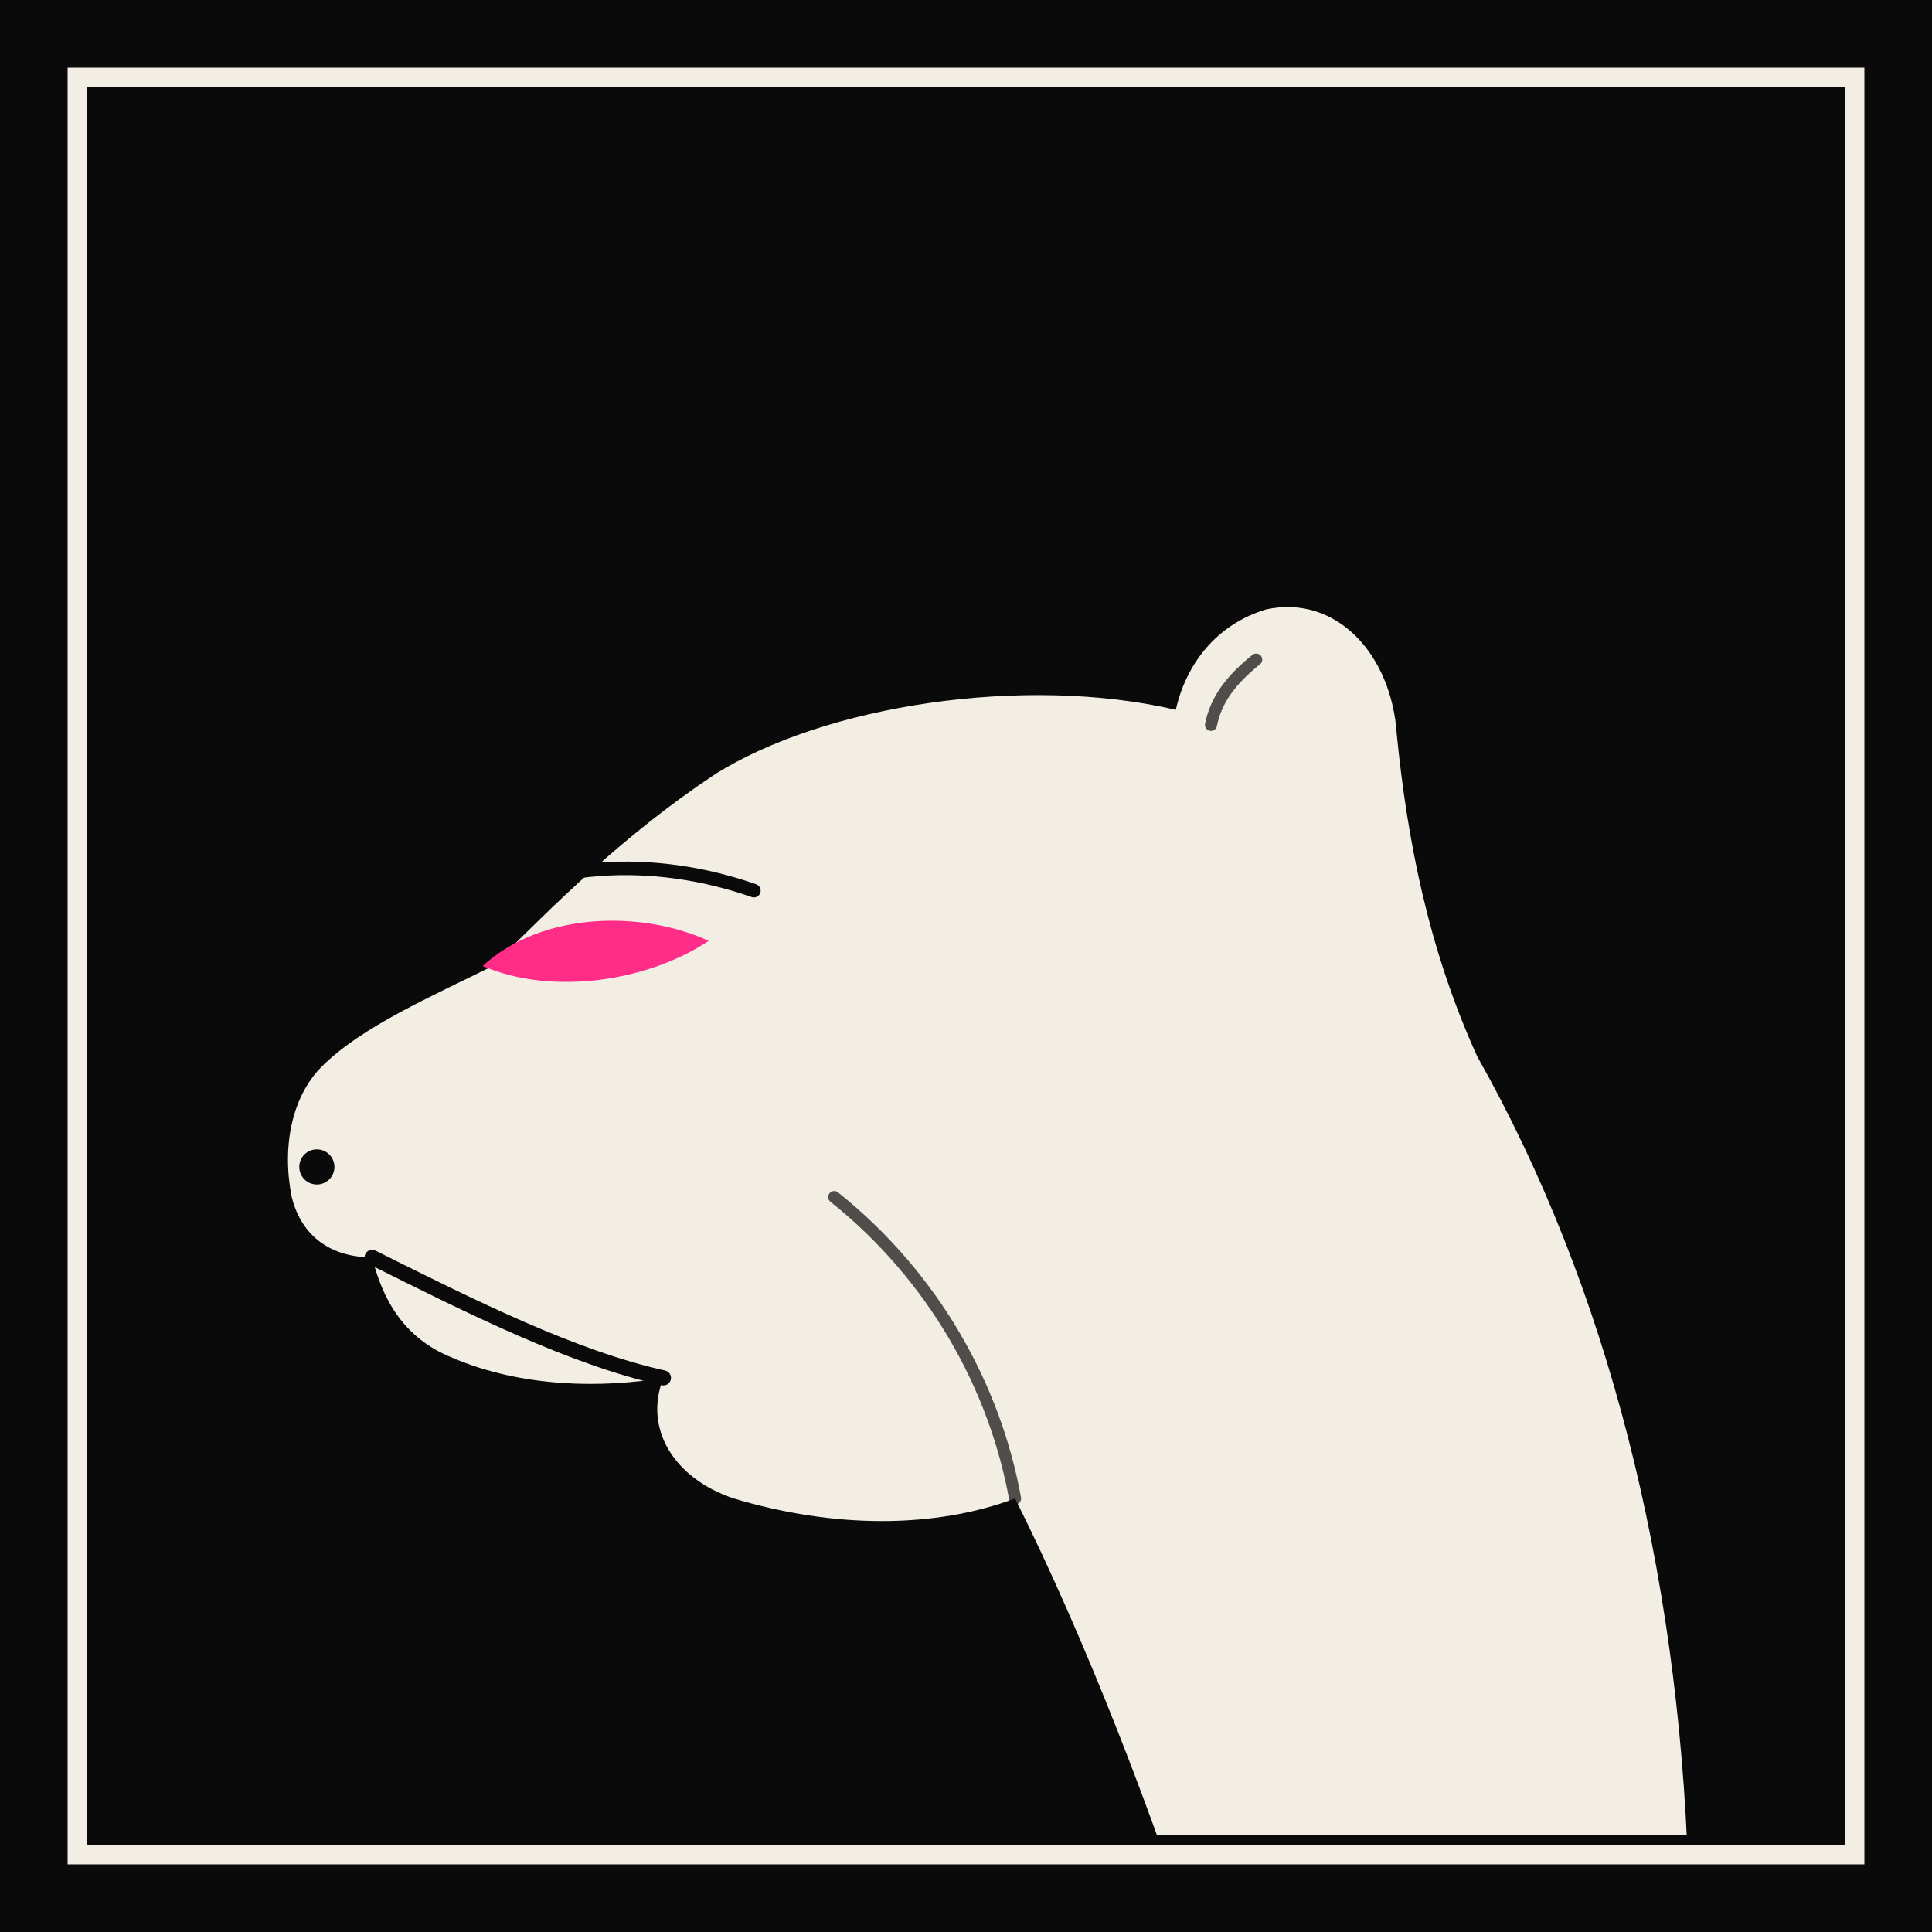
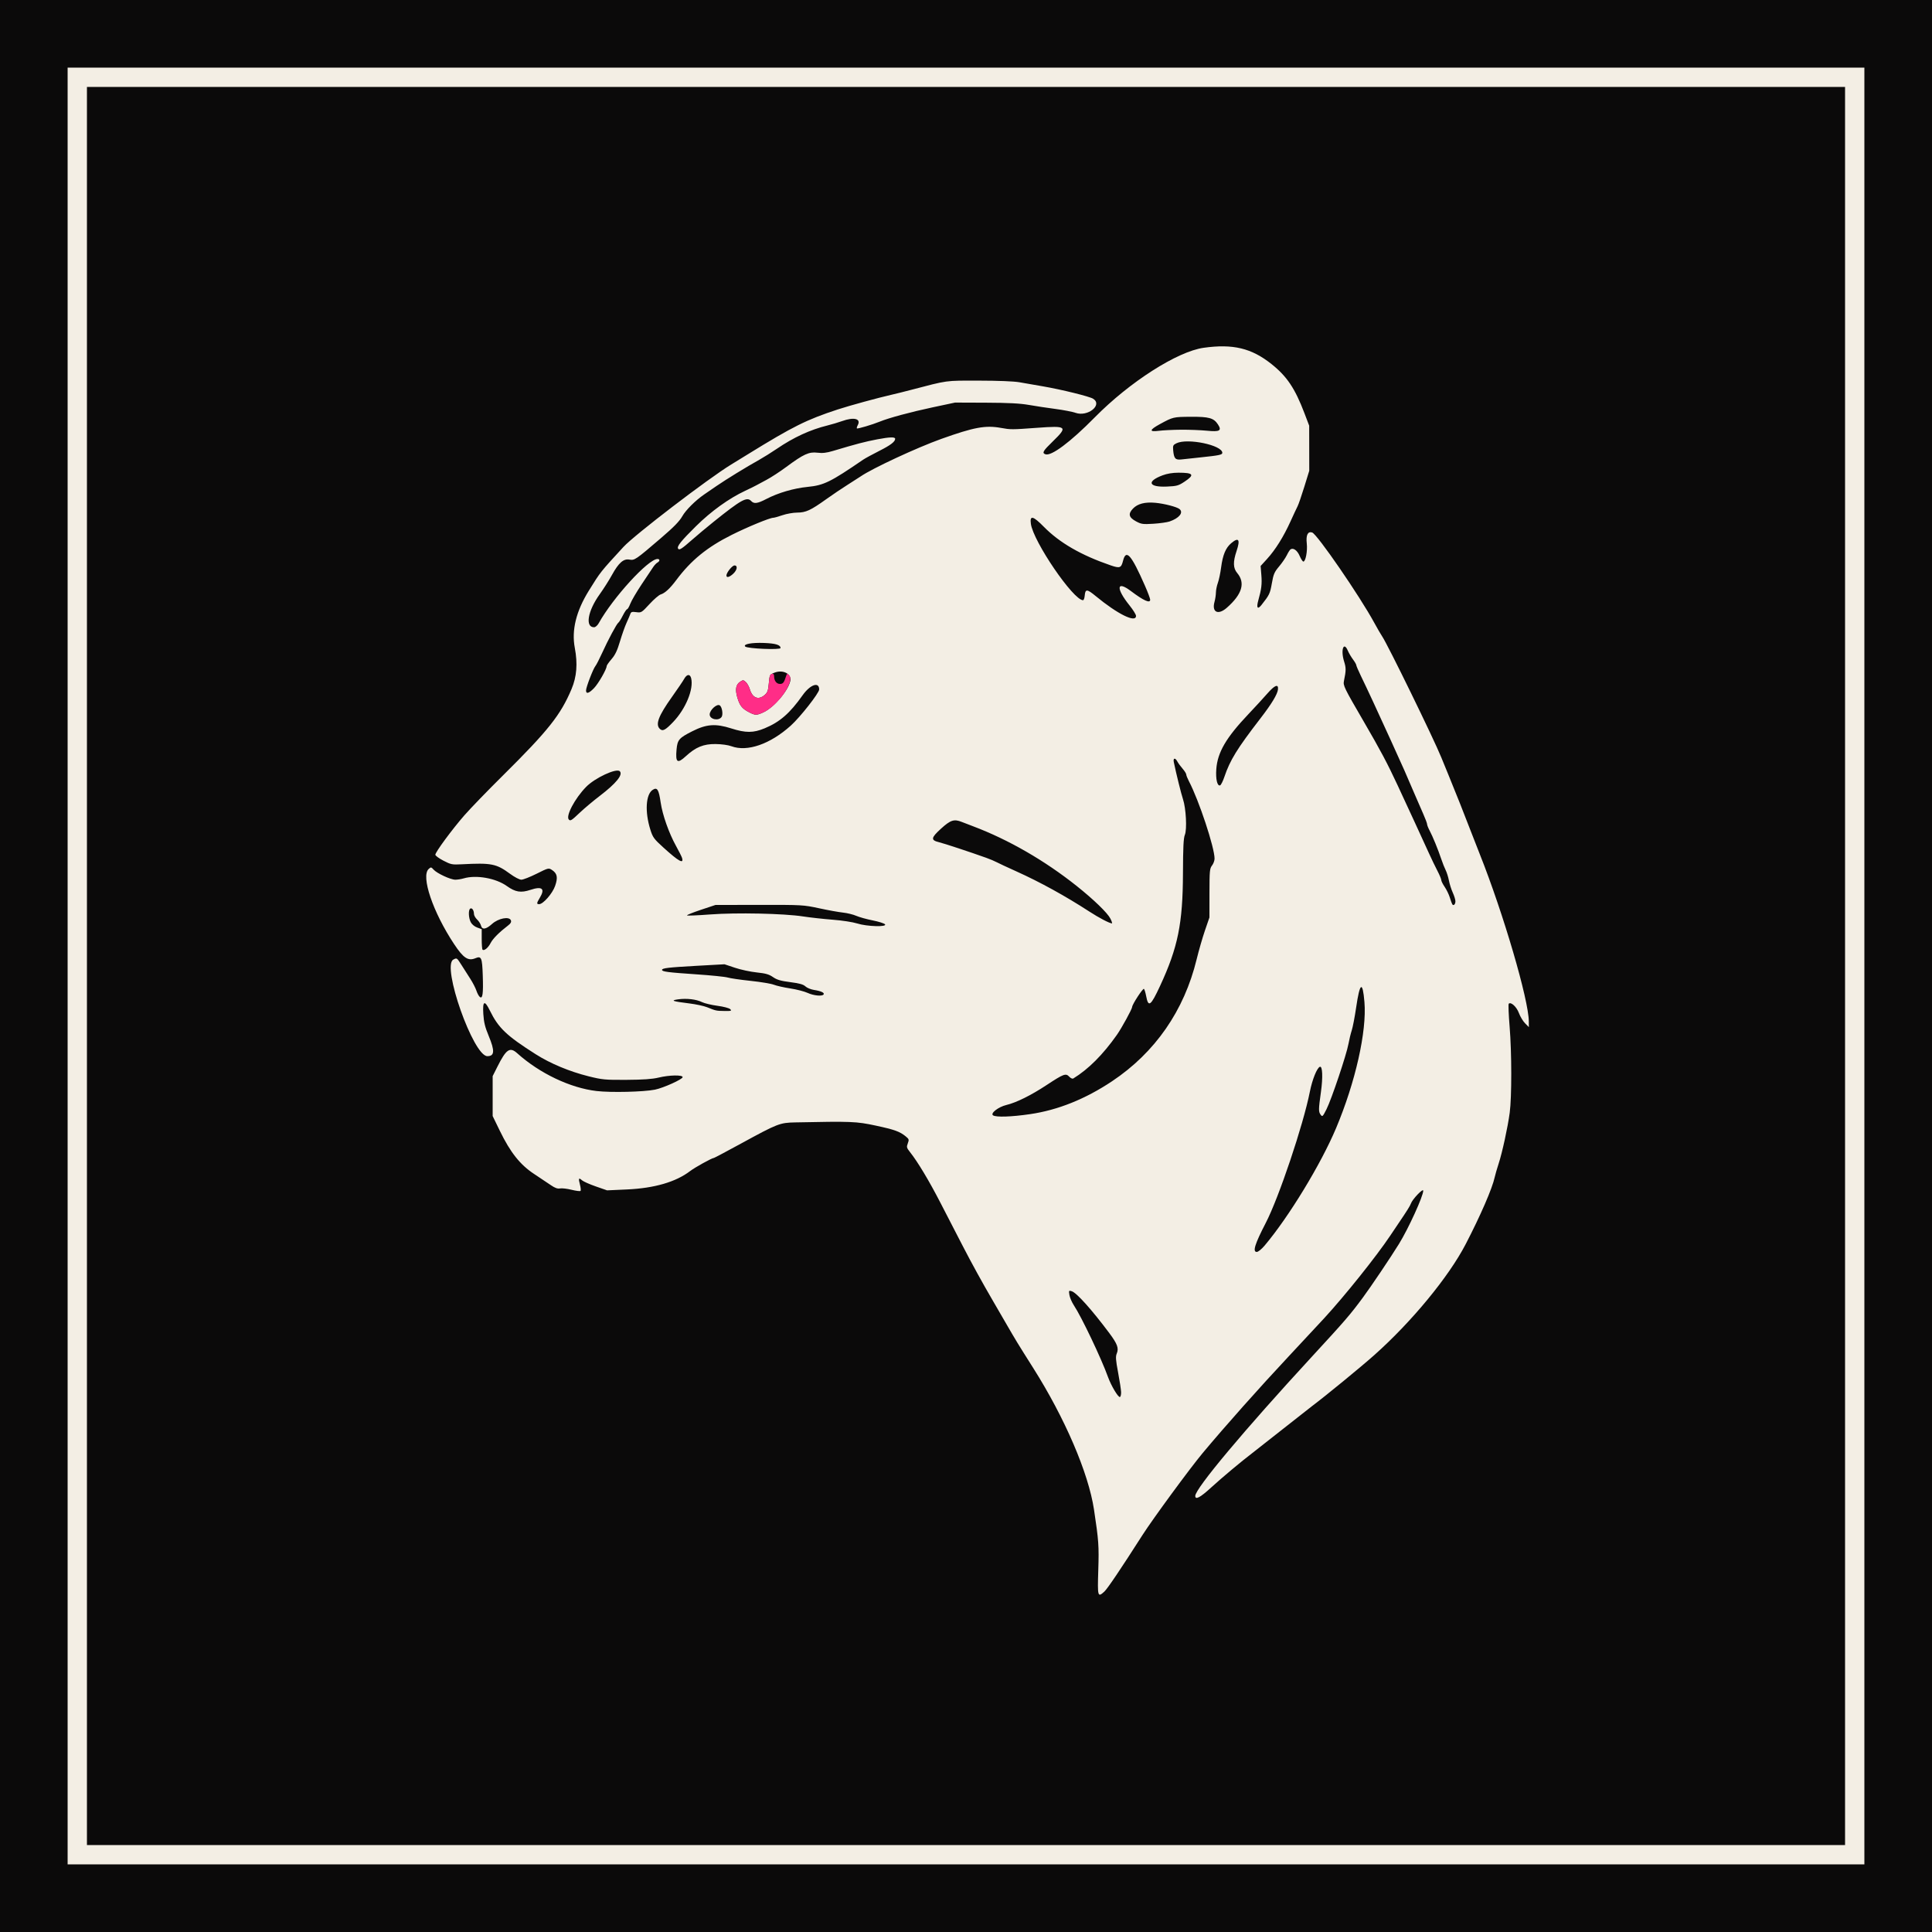
- <svg xmlns="http://www.w3.org/2000/svg" viewBox="0 0 400 400">
+ <svg xmlns="http://www.w3.org/2000/svg" viewBox="0 0 1200 1200">
  <defs>
    <linearGradient id="brass" x1="0" y1="0" x2="0" y2="1">
      <stop offset="0" stop-color="#EBD39A" />
      <stop offset=".45" stop-color="#C39A4E" />
      <stop offset=".55" stop-color="#A9823A" />
      <stop offset="1" stop-color="#E2C27E" />
    </linearGradient>
    <linearGradient id="steel" x1="0" y1="0" x2="0" y2="1">
      <stop offset="0" stop-color="#FFFFFF" />
      <stop offset=".48" stop-color="#C9CCD1" />
      <stop offset=".52" stop-color="#9EA3AA" />
      <stop offset="1" stop-color="#E9EBEE" />
    </linearGradient>
-     <clipPath id="c">
-       <rect x="20" y="20" width="360" height="360" />
-     </clipPath>
  </defs>
-   <rect width="400" height="400" fill="#0B0A0A" />
-   <rect x="16" y="16" width="368" height="368" fill="none" stroke="#F3EEE4" stroke-width="4" />
-   <g clip-path="url(#c)">
-     <g transform="translate(-2,44) scale(1.04)">
-       <path d="M338 330 C336 270,322 214,296 168 C286 146,282 124,280 104 C279 88,268 76,254 79 C244 82,238 90,236 99 C206 92,166 98,144 112 C126 124,112 138,100 150 C88 156,74 162,66 170 C60 176,58 186,60 196 C62 204,68 208,76 208 C78 216,82 224,92 228 C106 234,122 234,134 232 C130 242,136 252,148 256 C168 262,188 262,204 256 C218 284,232 320,242 352 Z" fill="#F3EEE4" />
-       <path d="M98 150 C110 139,130 139,143 145 C131 153,112 156,98 150 Z" fill="#FF2D87" />
-       <path d="M76 208 C96 218,116 228,134 232" fill="none" stroke="#0B0A0A" stroke-width="3" stroke-linecap="round" />
-       <path d="M168 196 C188 212,200 234,204 256" fill="none" stroke="#0B0A0A" stroke-width="2.4" stroke-linecap="round" opacity=".7" />
-       <path d="M252 89 C247 93,244 97,243 102" fill="none" stroke="#0B0A0A" stroke-width="2.4" stroke-linecap="round" opacity=".7" />
-       <path d="M92 140 C110 129,132 128,152 135" fill="none" stroke="#0B0A0A" stroke-width="2.7" stroke-linecap="round" />
-       <circle cx="65" cy="190" r="3.5" fill="#0B0A0A" />
-     </g>
+   <rect width="1200" height="1200" fill="#0B0A0A" />
+   <rect x="48.0" y="48.0" width="1104.0" height="1104.0" fill="none" stroke="#F3EEE4" stroke-width="12.0" />
+   <g transform="translate(132.0,120.0) scale(0.8)">
+     <path d="M687.70 1069.07C688.31 1050.24 688.01 1046.11 684.37 1022.00C680.07 993.56 661.78 950.98 637.12 912.00C625.00 892.85 623.97 891.16 615.49 876.50C612.31 871.00 608.13 863.80 606.21 860.50C597.72 845.95 589.71 831.39 582.27 817.00C577.87 808.48 570.17 793.56 565.16 783.85C556.31 766.68 547.54 752.07 541.56 744.53C538.89 741.15 538.73 740.55 539.81 737.70C540.90 734.81 540.78 734.39 538.24 732.32C533.56 728.49 529.58 727.06 514.80 723.89C499.75 720.68 496.05 720.53 452.50 721.43C440.39 721.68 438.91 722.25 410.20 737.92C399.04 744.01 389.64 749.00 389.32 749.00C387.85 749.00 374.62 756.30 370.78 759.24C359.73 767.67 343.16 772.50 321.92 773.48L306.34 774.19L297.52 771.12C292.68 769.43 287.87 767.29 286.85 766.36C284.30 764.06 283.96 764.80 285.27 769.73C285.89 772.04 286.09 774.24 285.72 774.62C285.34 774.99 282.21 774.60 278.74 773.74C275.28 772.89 271.25 772.42 269.79 772.70C267.89 773.06 265.87 772.35 262.81 770.24C260.44 768.61 254.55 764.67 249.72 761.49C238.82 754.32 231.25 744.79 223.09 728.00L217.50 716.50L217.50 701.00L217.50 685.50L221.28 677.98C228.02 664.56 230.88 662.64 236.53 667.71C253.93 683.35 277.75 694.69 298.19 697.07C309.31 698.37 334.78 697.77 343.50 696.00C350.09 694.67 365.00 687.94 365.00 686.29C365.00 684.43 354.70 684.62 346.31 686.64C341.42 687.82 334.42 688.31 321.50 688.39C304.83 688.49 302.65 688.29 292.00 685.64C277.23 681.96 262.35 675.76 251.00 668.55C228.16 654.05 221.98 648.15 215.25 634.45C211.21 626.20 209.60 627.11 210.25 637.25C210.65 643.65 211.58 647.45 214.39 654.19C219.27 665.93 219.01 670.00 213.38 670.00C202.49 670.00 177.77 599.94 186.93 595.04C189.72 593.54 189.66 593.51 193.32 599.25C195.16 602.14 198.25 606.98 200.18 610.00C202.11 613.02 204.23 617.15 204.89 619.17C205.56 621.19 206.74 623.37 207.51 624.01C209.71 625.83 210.30 621.62 209.82 607.46C209.36 593.47 208.75 592.03 204.13 593.95C198.45 596.30 194.79 593.88 187.59 583.03C171.08 558.14 161.64 530.25 167.84 524.65C169.56 523.09 169.80 523.12 171.59 525.13C174.19 528.06 184.81 533.00 188.51 533.00C190.16 533.00 193.09 532.54 195.01 531.97C204.74 529.10 219.96 531.80 228.50 537.91C235.14 542.65 239.41 543.35 246.79 540.90C256.02 537.83 258.44 539.95 254.00 547.23C251.60 551.17 251.52 552.00 253.56 552.00C256.70 552.00 263.94 543.73 266.00 537.80C268.28 531.23 267.66 528.13 263.50 525.41C260.98 523.76 260.71 523.82 251.63 528.36C246.52 530.91 241.19 533.00 239.78 533.00C238.31 533.00 234.55 531.03 230.94 528.38C220.32 520.56 216.50 519.81 193.50 521.03C186.02 521.42 185.09 521.24 179.25 518.21C175.81 516.43 173.00 514.36 173.00 513.60C173.00 511.59 186.02 493.92 195.56 483.00C200.12 477.77 213.61 463.82 225.55 452.00C260.60 417.27 270.29 405.06 278.74 385.00C282.80 375.36 283.59 365.28 281.27 352.98C278.67 339.23 282.30 324.50 292.23 308.50C301.35 293.81 300.91 294.37 319.04 274.64C327.60 265.33 384.72 221.63 402.67 210.66C405.51 208.92 411.36 205.33 415.67 202.67C450.74 181.05 461.18 175.84 485.50 167.88C494.50 164.93 516.65 158.87 527.00 156.52C530.02 155.84 536.77 154.16 542.00 152.79C571.51 145.07 568.40 145.50 595.00 145.52C609.93 145.54 622.23 146.03 626.50 146.79C630.35 147.47 638.47 148.88 644.54 149.92C659.30 152.46 680.96 157.81 683.75 159.60C691.28 164.44 679.47 173.84 670.04 170.52C667.67 169.68 660.69 168.33 654.53 167.52C648.37 166.72 639.09 165.31 633.91 164.40C627.04 163.19 618.03 162.72 600.50 162.65L576.50 162.56L559.00 166.28C541.95 169.91 525.07 174.47 518.00 177.37C512.39 179.67 500.78 183.11 500.29 182.62C500.04 182.37 500.36 181.20 500.99 180.02C503.64 175.06 498.01 173.62 488.84 176.92C485.90 177.97 480.80 179.50 477.50 180.31C464.03 183.63 451.23 189.52 438.13 198.44C433.93 201.29 427.80 205.13 424.50 206.97C414.45 212.57 398.91 222.11 391.13 227.44C387.08 230.23 382.81 233.16 381.63 233.96C375.00 238.51 367.43 246.04 364.77 250.75C362.52 254.73 358.19 259.18 348.11 267.82C328.47 284.66 327.66 285.21 323.68 284.47C319.11 283.61 315.30 286.97 310.11 296.42C307.88 300.47 303.58 307.25 300.54 311.48C291.28 324.40 289.15 337.00 296.25 337.00C297.27 337.00 298.85 335.63 299.80 333.94C310.91 313.97 338.32 284.00 345.48 284.00C347.46 284.00 347.43 285.66 345.44 286.77C344.59 287.25 343.13 288.78 342.19 290.18C341.26 291.57 337.24 297.59 333.25 303.56C329.27 309.53 325.27 316.34 324.37 318.71C323.47 321.07 322.35 323.00 321.88 323.00C321.41 323.00 319.91 325.22 318.54 327.93C317.16 330.64 315.62 333.12 315.11 333.43C313.83 334.22 307.16 346.67 302.47 357.00C300.35 361.68 298.01 366.23 297.27 367.12C295.50 369.25 290.00 383.59 290.00 386.06C290.00 389.03 292.22 388.38 296.21 384.25C299.59 380.75 306.00 369.58 306.00 367.19C306.00 366.60 307.70 364.15 309.78 361.75C312.64 358.45 314.25 355.06 316.36 347.94C317.90 342.75 320.20 336.25 321.47 333.50C322.74 330.75 324.06 327.65 324.41 326.62C324.93 325.07 325.73 324.83 329.02 325.28C332.90 325.80 333.19 325.62 339.26 319.02C342.69 315.29 346.62 311.91 348.00 311.51C351.20 310.57 355.22 306.85 360.06 300.36C371.51 285.02 384.03 274.81 403.07 265.29C415.38 259.13 432.69 252.00 435.32 252.00C436.07 252.00 439.30 251.10 442.50 250.00C445.70 248.90 450.83 247.99 453.91 247.98C460.67 247.95 464.36 246.25 476.50 237.56C481.45 234.02 488.88 229.02 493.00 226.44C497.12 223.86 501.70 220.92 503.17 219.91C512.18 213.67 546.98 197.49 566.00 190.70C591.19 181.70 600.08 180.06 612.00 182.20C619.82 183.60 620.31 183.60 640.41 182.13C663.40 180.44 664.25 181.18 652.50 192.60C644.76 200.12 643.87 201.63 646.60 202.68C651.12 204.41 665.95 193.34 685.02 174.00C712.13 146.50 749.08 122.89 769.50 120.02C792.25 116.83 806.71 120.30 822.24 132.70C834.18 142.22 840.45 151.58 847.75 170.77L851.45 180.50L851.48 198.00L851.50 215.50L847.64 228.00C845.51 234.88 843.19 241.62 842.47 243.00C841.76 244.38 839.23 249.78 836.86 255.00C831.48 266.84 825.20 276.87 818.73 283.97L813.74 289.44L814.31 296.47C814.88 303.49 814.41 307.33 811.92 316.22C810.33 321.92 811.39 323.48 814.34 319.78C820.55 311.95 821.06 310.90 822.45 302.97C823.70 295.81 824.41 294.15 828.07 289.80C830.38 287.06 833.10 283.09 834.13 280.98C835.15 278.86 836.44 276.84 837.00 276.50C839.19 275.15 842.22 277.34 844.04 281.59C845.08 284.02 846.38 286.00 846.93 286.00C848.68 286.00 850.23 277.77 849.58 271.99C848.84 265.44 850.35 262.34 853.76 263.42C857.59 264.64 890.65 312.69 901.97 333.50C904.37 337.90 907.12 342.65 908.10 344.07C912.25 350.06 948.16 423.58 953.99 438.00C954.99 440.48 957.48 446.55 959.52 451.50C964.92 464.60 972.21 482.98 977.97 498.00C979.55 502.12 982.28 509.10 984.03 513.50C1002.25 559.31 1021.82 626.12 1021.96 642.98L1022.00 647.46L1019.05 644.48C1017.44 642.84 1015.29 639.26 1014.28 636.53C1012.51 631.69 1008.06 627.61 1006.38 629.28C1005.98 629.68 1006.30 637.77 1007.08 647.26C1008.73 667.25 1008.76 701.75 1007.14 713.89C1005.63 725.19 1001.34 744.92 998.52 753.50C997.26 757.35 995.89 762.08 995.48 764.00C993.65 772.58 984.48 793.73 972.93 816.00C959.78 841.34 931.03 876.24 902.01 902.07C891.67 911.28 864.18 933.81 853.88 941.53C852.43 942.62 842.14 950.70 831.01 959.50C819.87 968.30 809.28 976.62 807.48 978.00C798.88 984.54 783.63 997.30 775.50 1004.75C766.83 1012.70 763.00 1014.75 763.00 1011.43C763.00 1005.71 801.11 960.21 853.50 903.37C879.29 875.40 883.25 870.80 893.00 857.61C899.67 848.58 914.62 826.36 921.15 815.79C928.56 803.78 940.00 778.69 940.00 774.45C940.00 772.27 931.57 781.07 930.40 784.48C929.79 786.24 927.36 790.13 921.00 799.50C919.88 801.15 916.85 805.65 914.28 809.50C903.61 825.45 879.12 856.06 863.17 873.39C858.40 878.56 845.93 891.96 835.46 903.15C812.41 927.79 786.59 956.81 768.87 978.00C758.99 989.82 730.07 1029.21 722.00 1041.83C705.16 1068.18 694.80 1083.54 692.37 1085.75C687.24 1090.40 687.05 1089.70 687.70 1069.07ZM705.42 930.91C705.37 929.03 704.33 922.16 703.09 915.63C701.26 905.91 701.07 903.24 702.04 900.90C703.76 896.75 702.55 893.45 696.25 885.00C682.68 866.84 670.88 853.68 667.10 852.51C664.81 851.80 664.73 851.93 665.30 855.45C665.63 857.47 667.19 861.08 668.77 863.47C674.69 872.40 690.11 904.78 695.21 919.00C697.66 925.80 703.15 935.05 704.50 934.63C705.05 934.45 705.46 932.78 705.42 930.91ZM816.89 817.01C835.67 794.74 860.50 753.95 872.28 726.00C887.35 690.24 896.26 650.68 894.35 628.00C892.93 611.16 890.77 612.61 887.89 632.33C886.83 639.57 885.30 647.52 884.49 650.00C883.68 652.48 882.53 657.20 881.94 660.50C880.47 668.71 868.76 703.56 864.90 711.19C861.99 716.95 861.67 717.27 860.38 715.51C858.63 713.12 858.65 711.58 860.57 697.78C862.16 686.46 861.80 677.57 859.79 678.24C857.53 678.99 853.83 688.16 851.96 697.64C846.84 723.51 827.93 779.79 817.72 799.50C809.28 815.80 807.36 822.00 810.73 822.00C811.85 822.00 814.49 819.86 816.89 817.01ZM634.80 715.01C656.32 711.87 677.64 703.31 698.34 689.51C731.81 667.20 754.39 634.65 764.08 594.76C765.72 588.02 768.62 577.95 770.53 572.40L774.00 562.30L774.02 543.40C774.04 526.18 774.22 524.28 776.00 522.00C777.08 520.62 777.97 518.22 777.98 516.67C778.04 508.18 765.83 471.26 758.08 456.54C756.94 454.36 756.00 452.01 756.00 451.32C756.00 450.63 754.72 448.59 753.15 446.78C751.58 444.98 749.76 442.49 749.11 441.25C747.44 438.07 745.65 438.39 746.35 441.75C748.29 451.08 752.05 466.24 753.47 470.50C755.83 477.56 756.68 493.95 754.91 498.20C753.87 500.70 753.52 507.96 753.45 528.00C753.32 567.03 749.53 585.64 735.66 615.50C728.40 631.13 726.57 632.45 724.87 623.34C724.38 620.72 723.61 618.21 723.16 617.76C722.41 617.01 714.00 629.88 714.00 631.80C714.00 633.31 705.86 648.19 702.16 653.45C691.28 668.89 680.05 680.12 668.31 687.32C667.63 687.73 666.26 687.13 665.15 685.93C662.50 683.08 660.86 683.69 647.50 692.49C635.43 700.44 624.06 706.07 616.29 707.93C610.10 709.42 603.70 714.40 606.00 715.96C608.34 717.53 620.22 717.15 634.80 715.01ZM401.94 633.51C401.09 632.66 396.78 631.53 391.97 630.89C387.31 630.27 381.93 628.97 380.00 628.02C375.63 625.84 368.03 624.96 361.50 625.88C355.24 626.76 357.12 627.45 370.00 629.03C375.23 629.67 381.52 631.02 384.00 632.02C390.82 634.78 391.07 634.84 397.46 634.92C402.75 634.99 403.26 634.83 401.94 633.51ZM474.47 622.05C475.27 620.75 472.38 619.41 467.01 618.59C464.54 618.21 461.53 616.97 460.32 615.83C458.67 614.28 455.69 613.45 448.59 612.54C441.13 611.58 438.22 610.73 435.16 608.61C432.06 606.46 429.46 605.72 422.54 605.00C417.74 604.51 410.15 602.88 405.66 601.38L397.50 598.66L376.00 599.85C353.85 601.08 349.00 601.65 349.00 603.04C349.00 604.38 353.60 604.97 375.50 606.46C387.05 607.24 398.07 608.36 400.00 608.95C401.93 609.54 409.93 610.71 417.79 611.54C425.65 612.37 433.76 613.72 435.81 614.54C437.87 615.36 443.59 616.66 448.52 617.41C453.46 618.17 459.52 619.73 462.00 620.87C466.70 623.05 473.46 623.69 474.47 622.05ZM215.91 582.17C217.67 578.73 222.58 573.81 229.62 568.42C231.55 566.94 232.14 565.81 231.65 564.54C230.41 561.30 221.92 562.93 217.03 567.35C212.29 571.63 209.31 572.06 208.43 568.59C208.10 567.27 206.74 565.17 205.42 563.92C204.09 562.67 202.99 560.72 202.98 559.58C202.96 556.75 201.47 554.59 200.11 555.43C198.52 556.42 198.74 562.60 200.49 565.98C201.37 567.69 203.41 569.38 205.49 570.13L209.00 571.40L209.00 579.03C209.00 583.23 209.28 586.95 209.63 587.30C210.83 588.50 214.00 585.92 215.91 582.17ZM522.11 567.63C521.49 566.88 517.17 565.51 512.51 564.59C507.85 563.66 502.12 562.07 499.77 561.04C497.42 560.01 492.80 558.88 489.50 558.53C486.20 558.18 477.88 556.68 471.00 555.19C458.77 552.56 457.76 552.50 424.50 552.55L390.50 552.61L379.16 556.38C372.93 558.46 368.08 560.41 368.39 560.72C368.70 561.04 376.68 560.71 386.12 559.99C406.64 558.43 443.59 559.21 458.50 561.52C464.00 562.36 474.35 563.51 481.50 564.06C488.81 564.62 497.13 565.90 500.50 566.97C507.96 569.36 523.95 569.85 522.11 567.63ZM697.11 563.21C694.82 558.73 684.22 548.47 671.00 537.93C646.13 518.12 617.98 501.89 590.50 491.52C587.20 490.27 583.23 488.75 581.68 488.13C575.75 485.75 572.95 486.67 565.58 493.39C557.71 500.57 557.48 502.31 564.20 503.94C568.16 504.90 588.29 511.55 600.77 516.02C603.67 517.06 607.27 518.58 608.77 519.39C610.27 520.20 617.12 523.40 624.00 526.49C642.49 534.82 662.04 545.58 680.78 557.74C688.19 562.55 696.17 566.74 698.27 566.93C698.69 566.97 698.17 565.29 697.11 563.21ZM964.98 549.69C964.97 548.49 964.04 545.48 962.91 543.00C961.78 540.52 960.44 536.29 959.93 533.60C959.41 530.90 958.28 527.30 957.42 525.60C956.55 523.89 955.02 520.02 954.01 517.00C951.54 509.61 947.33 499.32 944.95 494.86C943.88 492.86 943.00 490.65 943.00 489.94C943.00 489.24 941.68 485.70 940.07 482.08C938.46 478.46 935.51 471.68 933.51 467.00C926.52 450.59 925.07 447.32 914.92 425.00C903.88 400.75 896.86 385.63 891.43 374.43C889.54 370.53 888.00 366.91 888.00 366.37C888.00 365.83 886.84 363.84 885.43 361.94C884.02 360.05 882.22 357.00 881.44 355.16C878.23 347.59 875.77 354.68 878.54 363.50C880.14 368.58 880.13 370.44 878.44 378.68C877.71 382.27 878.45 383.79 893.98 410.50C906.87 432.68 912.12 442.55 920.01 459.50C928.64 478.01 930.33 481.66 933.21 488.00C934.83 491.57 937.21 496.75 938.49 499.50C939.78 502.25 942.46 508.10 944.45 512.50C946.44 516.90 949.41 523.06 951.04 526.18C952.67 529.30 954.00 532.50 954.00 533.29C954.00 534.08 955.20 536.47 956.66 538.61C958.12 540.75 959.90 544.43 960.62 546.79C961.34 549.14 962.20 551.51 962.53 552.05C963.48 553.59 965.00 552.12 964.98 549.69ZM364.49 515.95C364.16 514.92 362.08 510.80 359.86 506.79C354.34 496.82 349.36 482.71 347.95 473.10C346.46 462.87 345.24 460.96 341.71 463.27C336.37 466.77 335.58 480.30 339.92 494.10C341.81 500.14 342.69 501.34 350.15 508.10C362.04 518.88 366.12 521.12 364.49 515.95ZM285.14 480.96C288.64 477.64 295.66 471.75 300.74 467.87C313.37 458.22 318.86 451.46 316.20 448.80C313.58 446.18 296.85 453.97 290.02 460.98C281.24 470.00 274.03 483.69 276.67 486.33C277.90 487.57 278.76 487.02 285.14 480.96ZM785.60 453.16C790.01 440.12 795.45 431.30 813.65 407.69C822.29 396.49 826.82 389.01 827.21 385.28C827.69 380.72 824.70 381.89 818.93 388.50C816.06 391.80 809.44 399.00 804.22 404.50C786.92 422.75 780.27 434.14 779.33 447.17C778.77 454.87 780.07 460.46 782.26 459.77C782.94 459.55 784.45 456.58 785.60 453.16ZM367.55 437.06C375.11 430.09 381.27 427.57 390.50 427.67C395.21 427.72 400.30 428.42 402.88 429.38C415.18 433.94 432.96 427.77 448.94 413.39C456.26 406.81 470.99 388.05 471.00 385.31C471.01 379.04 464.03 381.48 458.15 389.79C448.26 403.78 440.49 410.56 428.69 415.45C419.87 419.11 414.02 419.13 402.71 415.53C390.53 411.66 383.55 412.17 372.50 417.74C362.23 422.92 360.96 424.39 360.28 431.86C359.35 442.12 360.88 443.21 367.55 437.06ZM357.63 410.56C367.41 400.33 373.72 384.99 371.60 376.55C370.74 373.10 368.28 373.33 366.20 377.07C365.27 378.76 360.98 385.09 356.67 391.14C346.31 405.68 343.75 412.35 347.20 415.80C349.43 418.03 351.44 417.02 357.63 410.56ZM395.26 406.62C396.57 404.70 395.59 398.76 393.79 397.63C391.55 396.23 386.00 401.28 386.00 404.72C386.00 408.55 392.97 409.98 395.26 406.62ZM427.64 403.08C435.76 399.39 446.86 386.45 448.57 378.69C449.77 373.20 442.91 369.63 436.25 372.28C432.53 373.76 432.49 373.83 431.91 380.55C431.40 386.29 430.90 387.69 428.60 389.67C423.86 393.74 419.19 391.93 417.19 385.23C416.54 383.08 415.12 380.52 414.03 379.53C412.21 377.88 411.86 377.86 409.65 379.31C406.32 381.49 405.64 385.25 407.45 391.48C409.28 397.78 411.16 400.16 416.49 402.93C421.34 405.45 422.38 405.47 427.64 403.08ZM441.00 353.12C441.00 350.69 437.23 349.54 428.13 349.19C418.55 348.82 411.72 350.13 413.59 351.97C415.27 353.63 441.00 354.71 441.00 353.12ZM717.00 328.16C717.00 327.15 714.74 323.51 711.98 320.07C701.26 306.71 701.83 300.45 713.00 308.87C722.97 316.38 728.00 318.64 728.00 315.61C728.00 314.73 726.17 309.84 723.93 304.75C713.30 280.56 709.29 276.00 706.91 285.43C705.51 290.99 704.44 291.39 697.28 288.93C674.46 281.11 657.66 271.42 645.53 259.09C637.02 250.44 634.43 249.83 635.37 256.69C637.27 270.51 668.33 316.00 675.87 316.00C676.43 316.00 677.02 314.35 677.19 312.33C677.63 307.16 678.96 307.23 685.64 312.74C702.78 326.89 717.00 333.88 717.00 328.16ZM787.46 321.90C799.39 311.42 802.04 302.59 795.56 294.89C792.36 291.09 792.22 286.25 795.06 277.83C798.08 268.84 796.73 266.83 790.92 271.72C786.64 275.33 784.35 280.81 783.08 290.50C782.50 294.90 781.37 300.30 780.56 302.50C779.75 304.70 779.07 308.07 779.04 310.00C779.01 311.93 778.52 315.20 777.94 317.28C775.70 325.36 780.74 327.80 787.46 321.90ZM404.26 295.46C407.38 292.56 407.93 289.00 405.25 289.01C403.48 289.01 399.00 294.61 399.00 296.81C399.00 298.77 401.34 298.16 404.26 295.46ZM361.47 275.96C360.39 274.21 363.74 270.01 375.40 258.50C387.16 246.88 400.92 236.98 413.50 231.08C417.35 229.27 421.18 227.39 422.00 226.90C422.82 226.41 426.43 224.48 430.00 222.61C433.57 220.73 440.55 216.19 445.50 212.51C458.84 202.61 463.10 200.66 469.62 201.47C473.59 201.97 476.66 201.62 481.72 200.11C500.32 194.55 506.35 192.97 516.21 191.08C525.64 189.28 530.00 189.15 530.00 190.67C530.00 192.91 526.50 195.60 517.96 199.92C512.43 202.72 506.68 205.85 505.20 206.86C479.70 224.31 474.67 226.78 462.00 228.03C451.27 229.09 439.14 232.64 430.00 237.40C423.08 241.01 420.42 241.36 418.20 238.98C414.92 235.46 410.45 237.94 389.00 255.16C383.77 259.35 376.35 265.55 372.50 268.94C364.23 276.23 362.37 277.41 361.47 275.96ZM743.00 254.89C750.53 252.32 754.06 247.92 750.75 245.22C748.67 243.53 738.95 241.01 732.02 240.37C723.90 239.63 718.25 241.09 714.62 244.88C710.71 248.95 711.39 251.75 717.00 254.77C721.10 256.98 722.29 257.14 730.50 256.64C735.45 256.33 741.08 255.54 743.00 254.89ZM754.69 223.95C762.75 218.60 761.66 217.00 749.96 217.00C745.50 217.00 741.17 217.71 737.67 219.02C724.96 223.78 726.72 228.40 741.00 227.77C748.71 227.43 749.98 227.08 754.69 223.95ZM767.00 205.12C781.64 203.59 784.00 203.10 784.00 201.58C784.00 195.62 757.02 189.98 748.44 194.13C745.80 195.41 745.54 195.97 745.85 199.53C746.43 206.05 747.53 207.26 752.34 206.70C754.63 206.43 761.23 205.72 767.00 205.12ZM752.00 183.63C758.33 183.59 767.43 183.94 772.23 184.42C782.01 185.40 783.78 184.36 780.60 179.51C777.33 174.52 773.68 173.49 759.50 173.59C745.95 173.68 745.78 173.72 735.58 179.27C727.32 183.77 727.00 185.50 734.62 184.49C737.85 184.07 745.67 183.68 752.00 183.63Z" fill="#F3EEE4" fill-rule="evenodd" />
+     <path d="M416.49 402.93C411.16 400.16 409.28 397.78 407.45 391.48C405.64 385.25 406.32 381.49 409.65 379.31C411.86 377.86 412.21 377.88 414.03 379.53C415.12 380.52 416.54 383.08 417.19 385.23C419.19 391.93 423.86 393.74 428.60 389.67C430.91 387.68 431.40 386.31 431.91 380.43C432.38 374.93 432.86 373.45 434.25 373.19C435.48 372.95 436.00 373.49 436.00 374.99C436.00 378.52 437.88 381.00 440.56 381.00C442.96 381.00 443.71 380.02 445.46 374.57C446.02 372.82 446.22 372.79 447.64 374.21C452.27 378.84 439.07 397.89 427.64 403.08C422.38 405.47 421.34 405.45 416.49 402.93Z" fill="#FF2D87" fill-rule="evenodd" />
  </g>
</svg>
